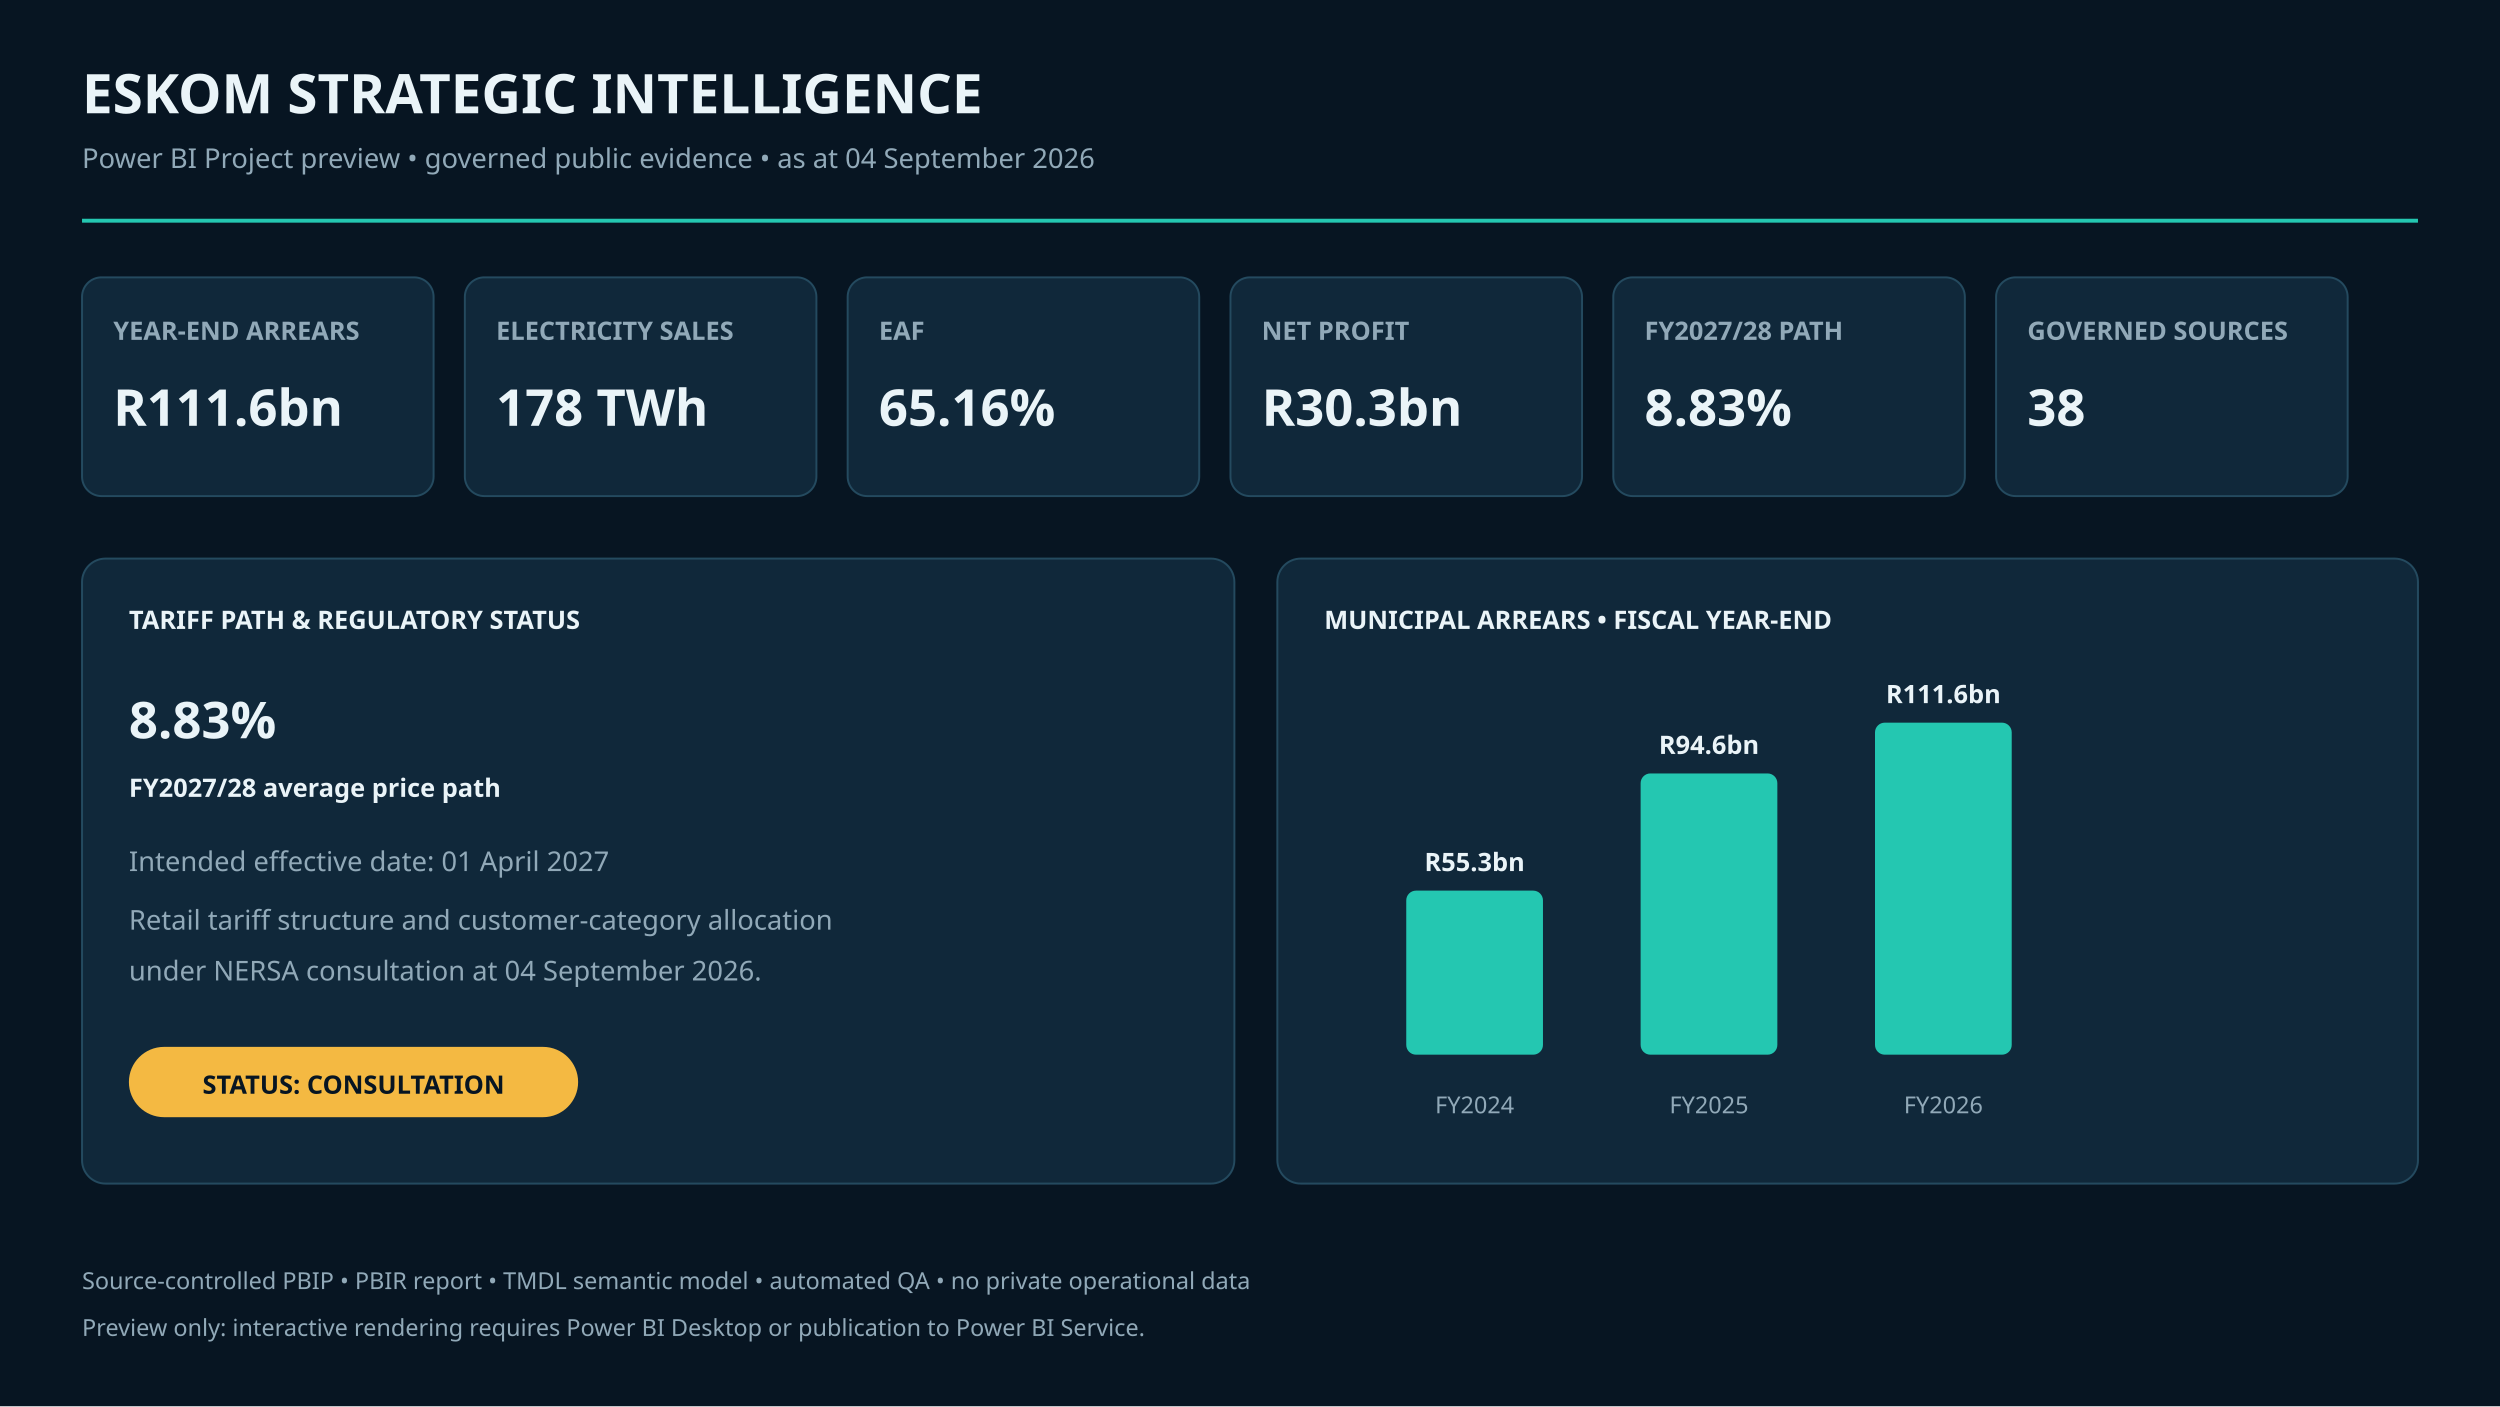
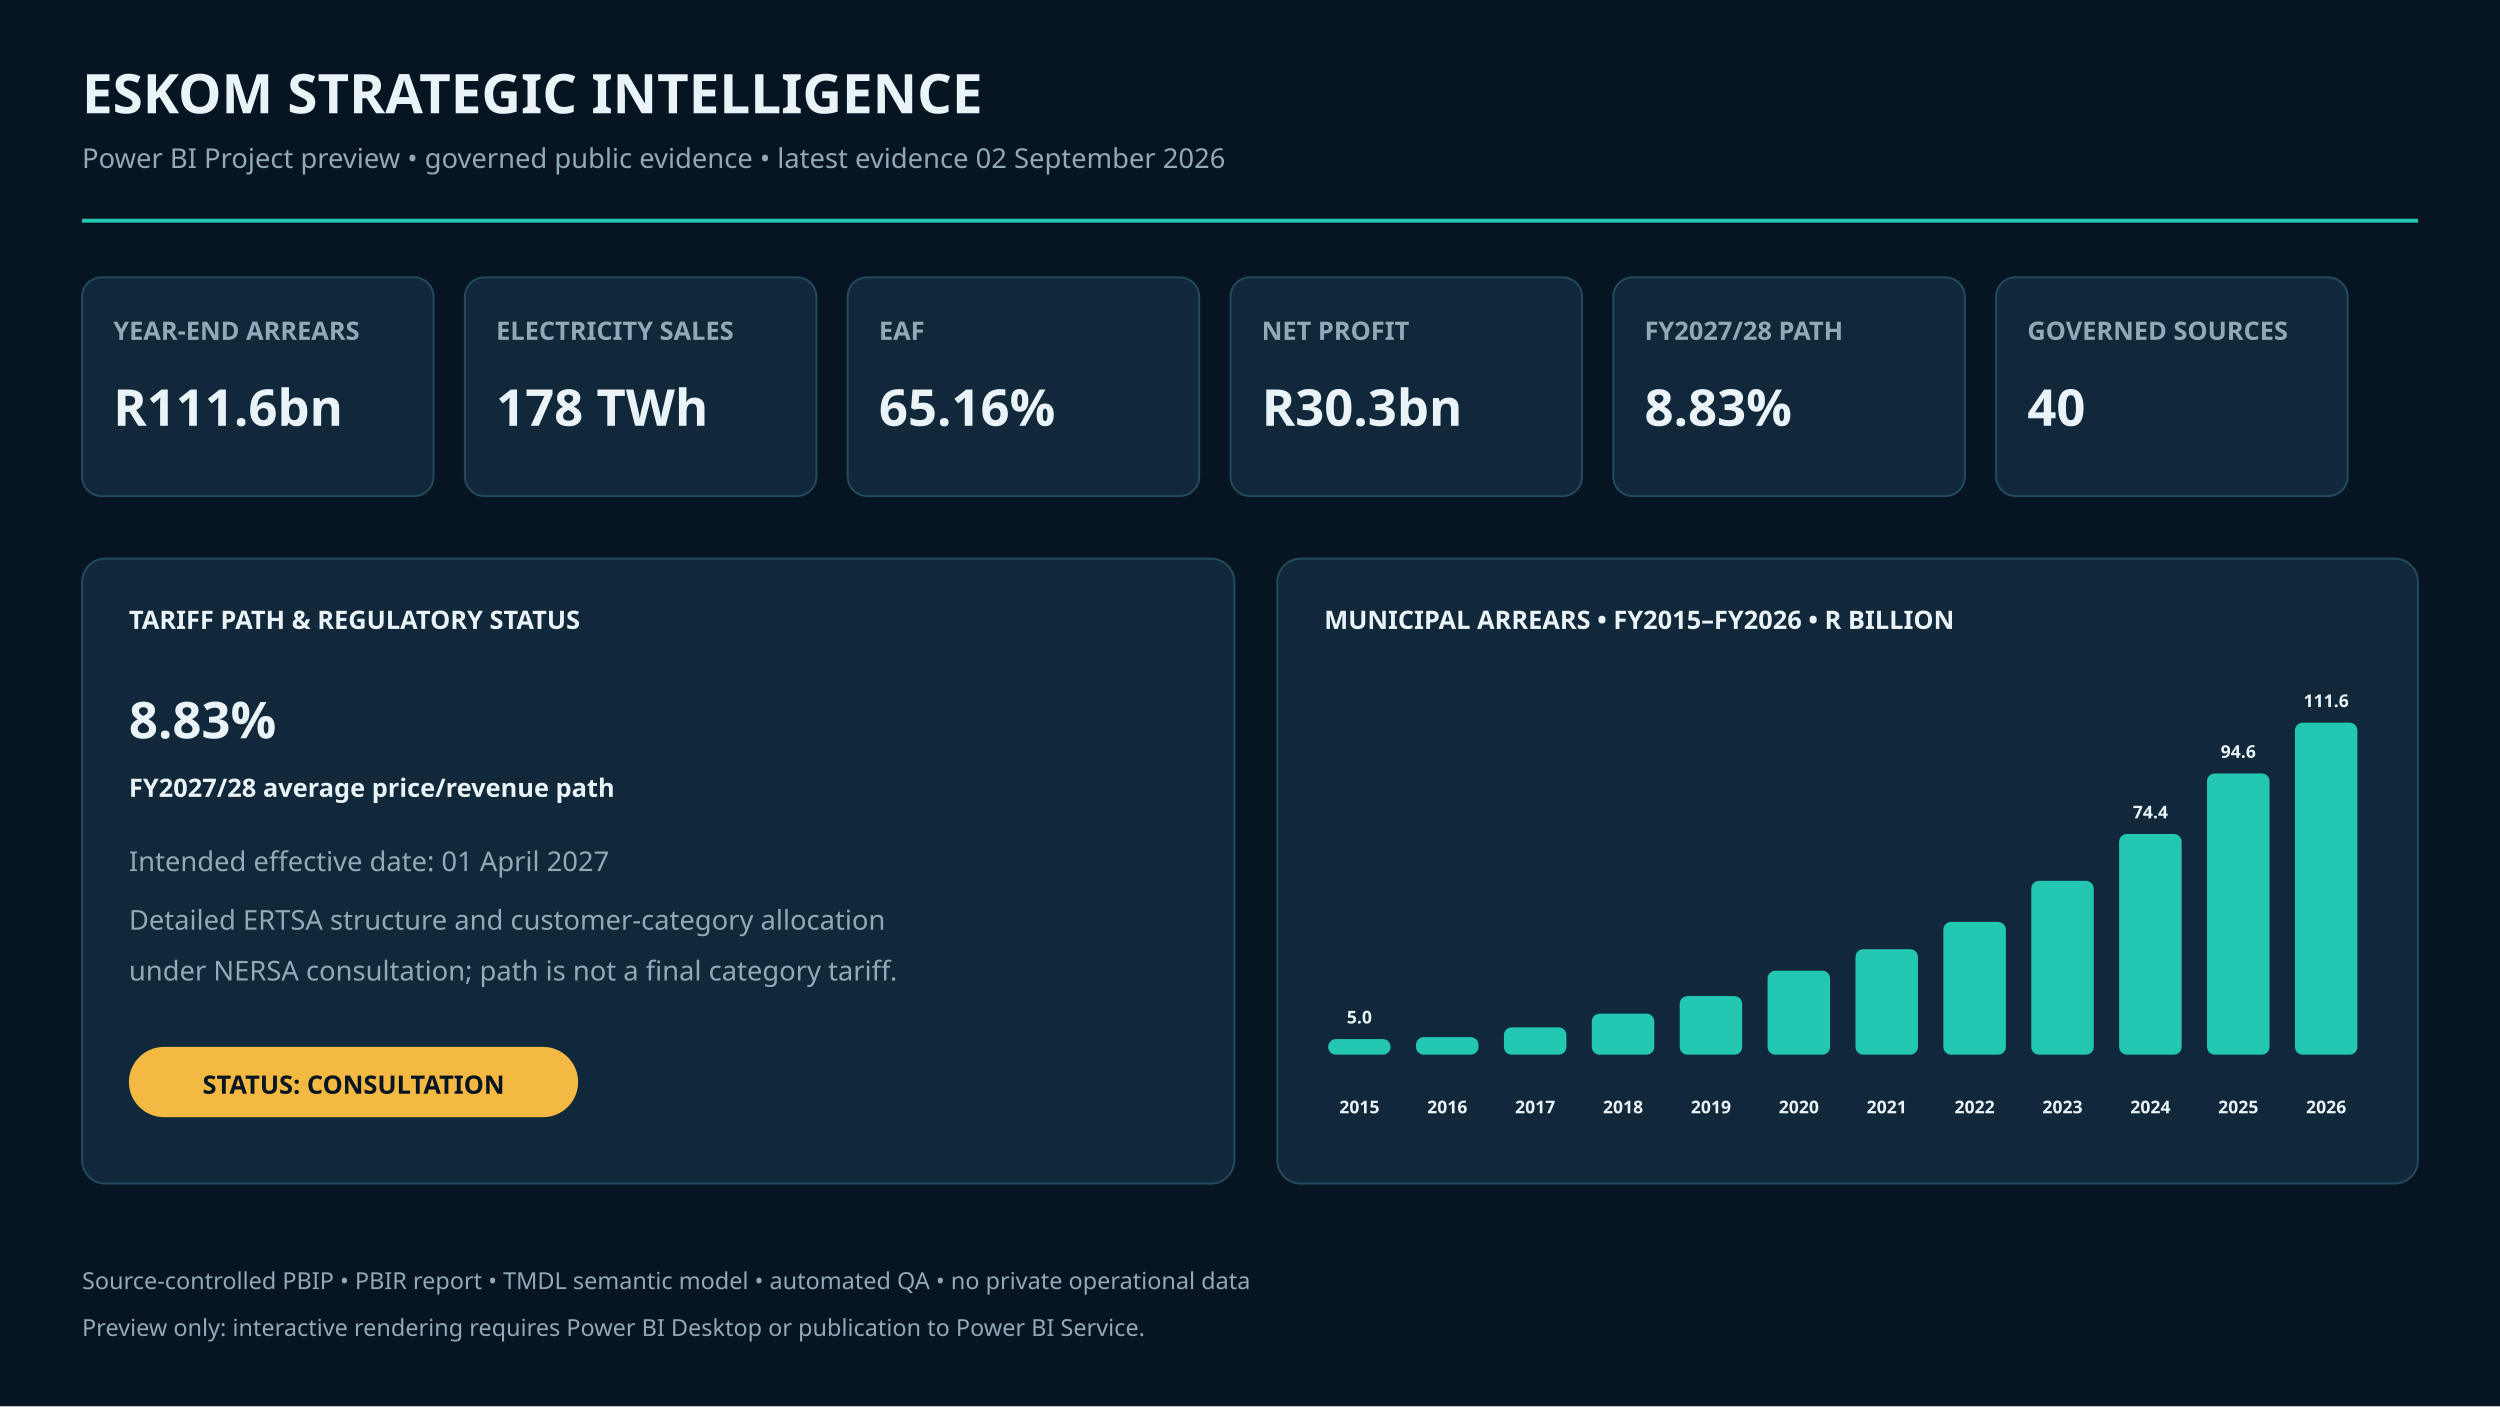
<svg xmlns="http://www.w3.org/2000/svg" width="1280" height="720" viewBox="0 0 1280 720">
-   <style>.title{font:700 28px 'Segoe UI';fill:#EAF4F8}.sub{font:14px 'Segoe UI';fill:#91A9B8}.k{font:600 13px 'Segoe UI';fill:#91A9B8}.v{font:700 26px 'Segoe UI';fill:#EAF4F8}.small{font:600 13px 'Segoe UI';fill:#EAF4F8}.muted{font:12px 'Segoe UI';fill:#91A9B8}</style>
+   <style>.title{font:700 28px 'Segoe UI';fill:#EAF4F8}.sub{font:14px 'Segoe UI';fill:#91A9B8}.k{font:600 13px 'Segoe UI';fill:#91A9B8}.v{font:700 26px 'Segoe UI';fill:#EAF4F8}.small{font:600 13px 'Segoe UI';fill:#EAF4F8}.muted{font:12px 'Segoe UI';fill:#91A9B8}.tiny{font:600 9px 'Segoe UI';fill:#EAF4F8}</style>
  <rect width="1280" height="720" fill="#071522" />
  <text x="42" y="58" class="title">ESKOM STRATEGIC INTELLIGENCE</text>
-   <text x="42" y="86" class="sub">Power BI Project preview • governed public evidence • as at 04 September 2026</text>
+   <text x="42" y="86" class="sub">Power BI Project preview • governed public evidence • latest evidence 02 September 2026</text>
  <rect x="42" y="112" width="1196" height="2" fill="#24C7B1" />
  <g>
    <rect x="42" y="142" width="180" height="112" rx="10" fill="#10283A" stroke="#244A5F" />
    <text x="58" y="174" class="k">YEAR-END ARREARS</text>
    <text x="58" y="218" class="v">R111.6bn</text>
    <rect x="238" y="142" width="180" height="112" rx="10" fill="#10283A" stroke="#244A5F" />
    <text x="254" y="174" class="k">ELECTRICITY SALES</text>
    <text x="254" y="218" class="v">178 TWh</text>
    <rect x="434" y="142" width="180" height="112" rx="10" fill="#10283A" stroke="#244A5F" />
    <text x="450" y="174" class="k">EAF</text>
    <text x="450" y="218" class="v">65.16%</text>
    <rect x="630" y="142" width="180" height="112" rx="10" fill="#10283A" stroke="#244A5F" />
    <text x="646" y="174" class="k">NET PROFIT</text>
    <text x="646" y="218" class="v">R30.3bn</text>
    <rect x="826" y="142" width="180" height="112" rx="10" fill="#10283A" stroke="#244A5F" />
    <text x="842" y="174" class="k">FY2027/28 PATH</text>
    <text x="842" y="218" class="v">8.83%</text>
    <rect x="1022" y="142" width="180" height="112" rx="10" fill="#10283A" stroke="#244A5F" />
    <text x="1038" y="174" class="k">GOVERNED SOURCES</text>
-     <text x="1038" y="218" class="v">38</text>
+     <text x="1038" y="218" class="v">40</text>
  </g>
  <rect x="42" y="286" width="590" height="320" rx="12" fill="#10283A" stroke="#244A5F" />
  <text x="66" y="322" class="small">TARIFF PATH &amp; REGULATORY STATUS</text>
  <text x="66" y="378" class="v" fill="#F4B942">8.83%</text>
-   <text x="66" y="408" class="small">FY2027/28 average price path</text>
+   <text x="66" y="408" class="small">FY2027/28 average price/revenue path</text>
  <text x="66" y="446" class="sub">Intended effective date: 01 April 2027</text>
-   <text x="66" y="476" class="sub">Retail tariff structure and customer-category allocation</text>
-   <text x="66" y="502" class="sub">under NERSA consultation at 04 September 2026.</text>
+   <text x="66" y="476" class="sub">Detailed ERTSA structure and customer-category allocation</text>
+   <text x="66" y="502" class="sub">under NERSA consultation; path is not a final category tariff.</text>
  <rect x="66" y="536" width="230" height="36" rx="18" fill="#F4B942" />
  <text x="181" y="560" text-anchor="middle" style="font:700 13px 'Segoe UI';fill:#071522">STATUS: CONSULTATION</text>
  <rect x="654" y="286" width="584" height="320" rx="12" fill="#10283A" stroke="#244A5F" />
-   <text x="678" y="322" class="small">MUNICIPAL ARREARS • FISCAL YEAR-END</text>
-   <rect x="720" y="456" width="70" height="84" rx="5" fill="#24C7B1" />
-   <text x="755" y="446" text-anchor="middle" class="small">R55.3bn</text>
-   <text x="755" y="570" text-anchor="middle" class="muted">FY2024</text>
-   <rect x="840" y="396" width="70" height="144" rx="5" fill="#24C7B1" />
-   <text x="875" y="386" text-anchor="middle" class="small">R94.6bn</text>
-   <text x="875" y="570" text-anchor="middle" class="muted">FY2025</text>
-   <rect x="960" y="370" width="70" height="170" rx="5" fill="#24C7B1" />
-   <text x="995" y="360" text-anchor="middle" class="small">R111.6bn</text>
-   <text x="995" y="570" text-anchor="middle" class="muted">FY2026</text>
+   <text x="678" y="322" class="small">MUNICIPAL ARREARS • FY2015–FY2026 • R BILLION</text>
+   <rect x="680" y="532" width="32" height="8" rx="4" fill="#24C7B1" />
+   <text x="696" y="524" text-anchor="middle" class="tiny">5.0</text>
+   <text x="696" y="570" text-anchor="middle" class="tiny">2015</text>
+   <rect x="725" y="531" width="32" height="9" rx="4" fill="#24C7B1" />
+   <text x="741" y="570" text-anchor="middle" class="tiny">2016</text>
+   <rect x="770" y="526" width="32" height="14" rx="4" fill="#24C7B1" />
+   <text x="786" y="570" text-anchor="middle" class="tiny">2017</text>
+   <rect x="815" y="519" width="32" height="21" rx="4" fill="#24C7B1" />
+   <text x="831" y="570" text-anchor="middle" class="tiny">2018</text>
+   <rect x="860" y="510" width="32" height="30" rx="4" fill="#24C7B1" />
+   <text x="876" y="570" text-anchor="middle" class="tiny">2019</text>
+   <rect x="905" y="497" width="32" height="43" rx="4" fill="#24C7B1" />
+   <text x="921" y="570" text-anchor="middle" class="tiny">2020</text>
+   <rect x="950" y="486" width="32" height="54" rx="4" fill="#24C7B1" />
+   <text x="966" y="570" text-anchor="middle" class="tiny">2021</text>
+   <rect x="995" y="472" width="32" height="68" rx="4" fill="#24C7B1" />
+   <text x="1011" y="570" text-anchor="middle" class="tiny">2022</text>
+   <rect x="1040" y="451" width="32" height="89" rx="4" fill="#24C7B1" />
+   <text x="1056" y="570" text-anchor="middle" class="tiny">2023</text>
+   <rect x="1085" y="427" width="32" height="113" rx="4" fill="#24C7B1" />
+   <text x="1101" y="419" text-anchor="middle" class="tiny">74.4</text>
+   <text x="1101" y="570" text-anchor="middle" class="tiny">2024</text>
+   <rect x="1130" y="396" width="32" height="144" rx="4" fill="#24C7B1" />
+   <text x="1146" y="388" text-anchor="middle" class="tiny">94.6</text>
+   <text x="1146" y="570" text-anchor="middle" class="tiny">2025</text>
+   <rect x="1175" y="370" width="32" height="170" rx="4" fill="#24C7B1" />
+   <text x="1191" y="362" text-anchor="middle" class="tiny">111.6</text>
+   <text x="1191" y="570" text-anchor="middle" class="tiny">2026</text>
  <text x="42" y="660" class="muted">Source-controlled PBIP • PBIR report • TMDL semantic model • automated QA • no private operational data</text>
  <text x="42" y="684" class="muted">Preview only: interactive rendering requires Power BI Desktop or publication to Power BI Service.</text>
</svg>
